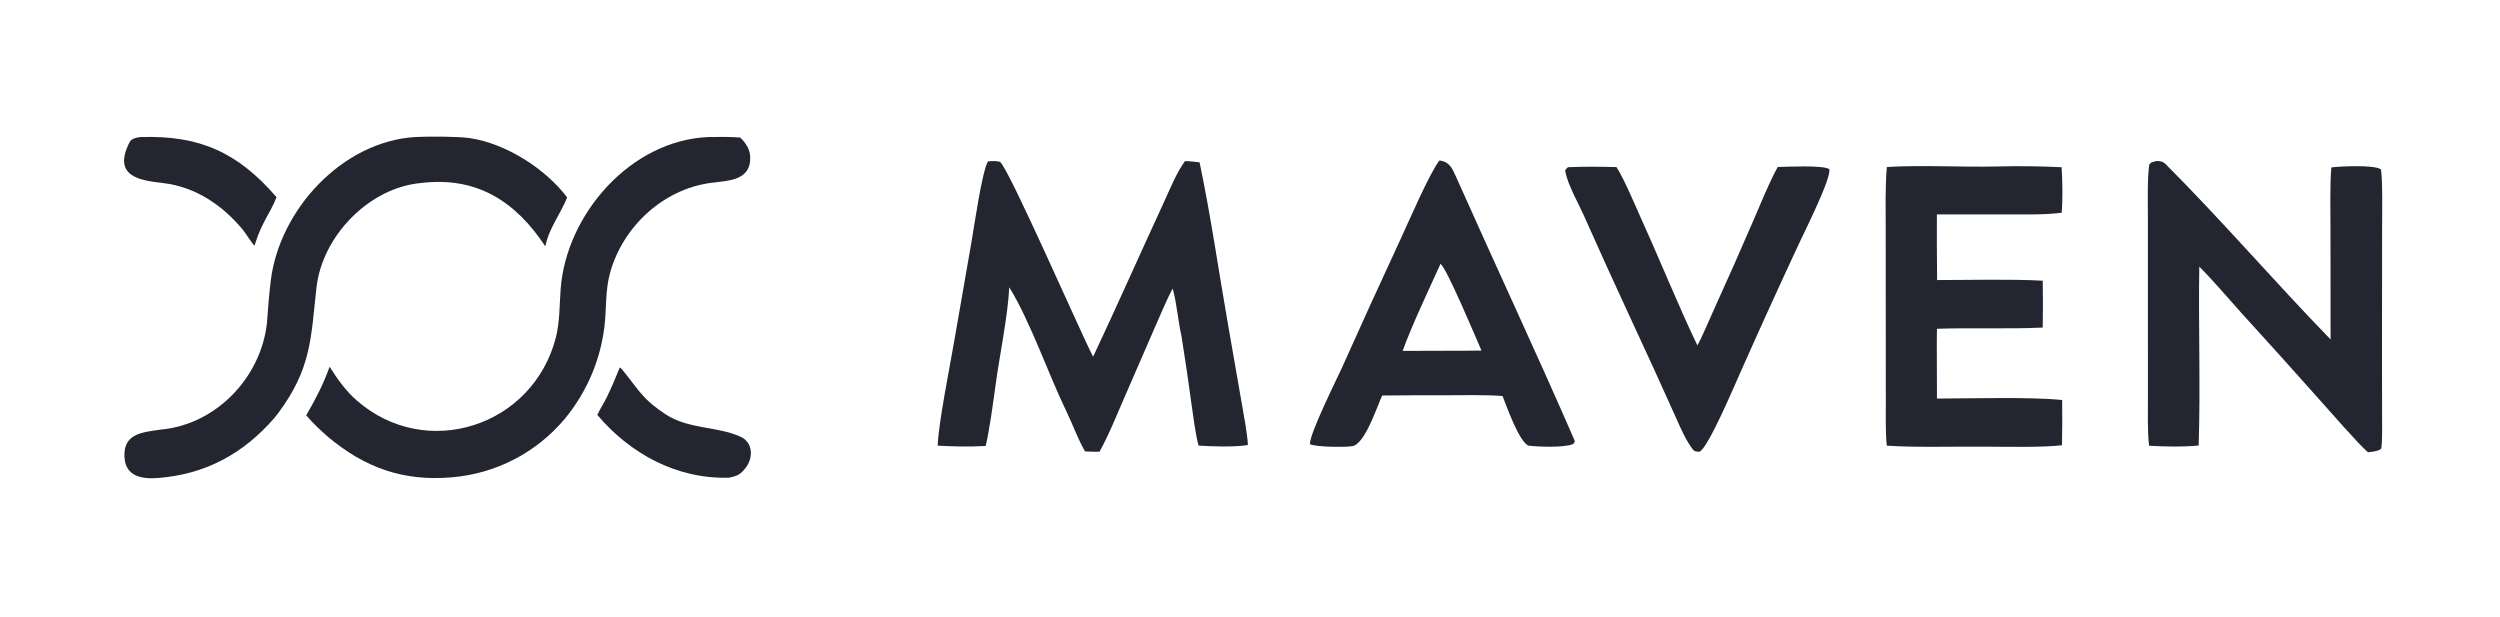
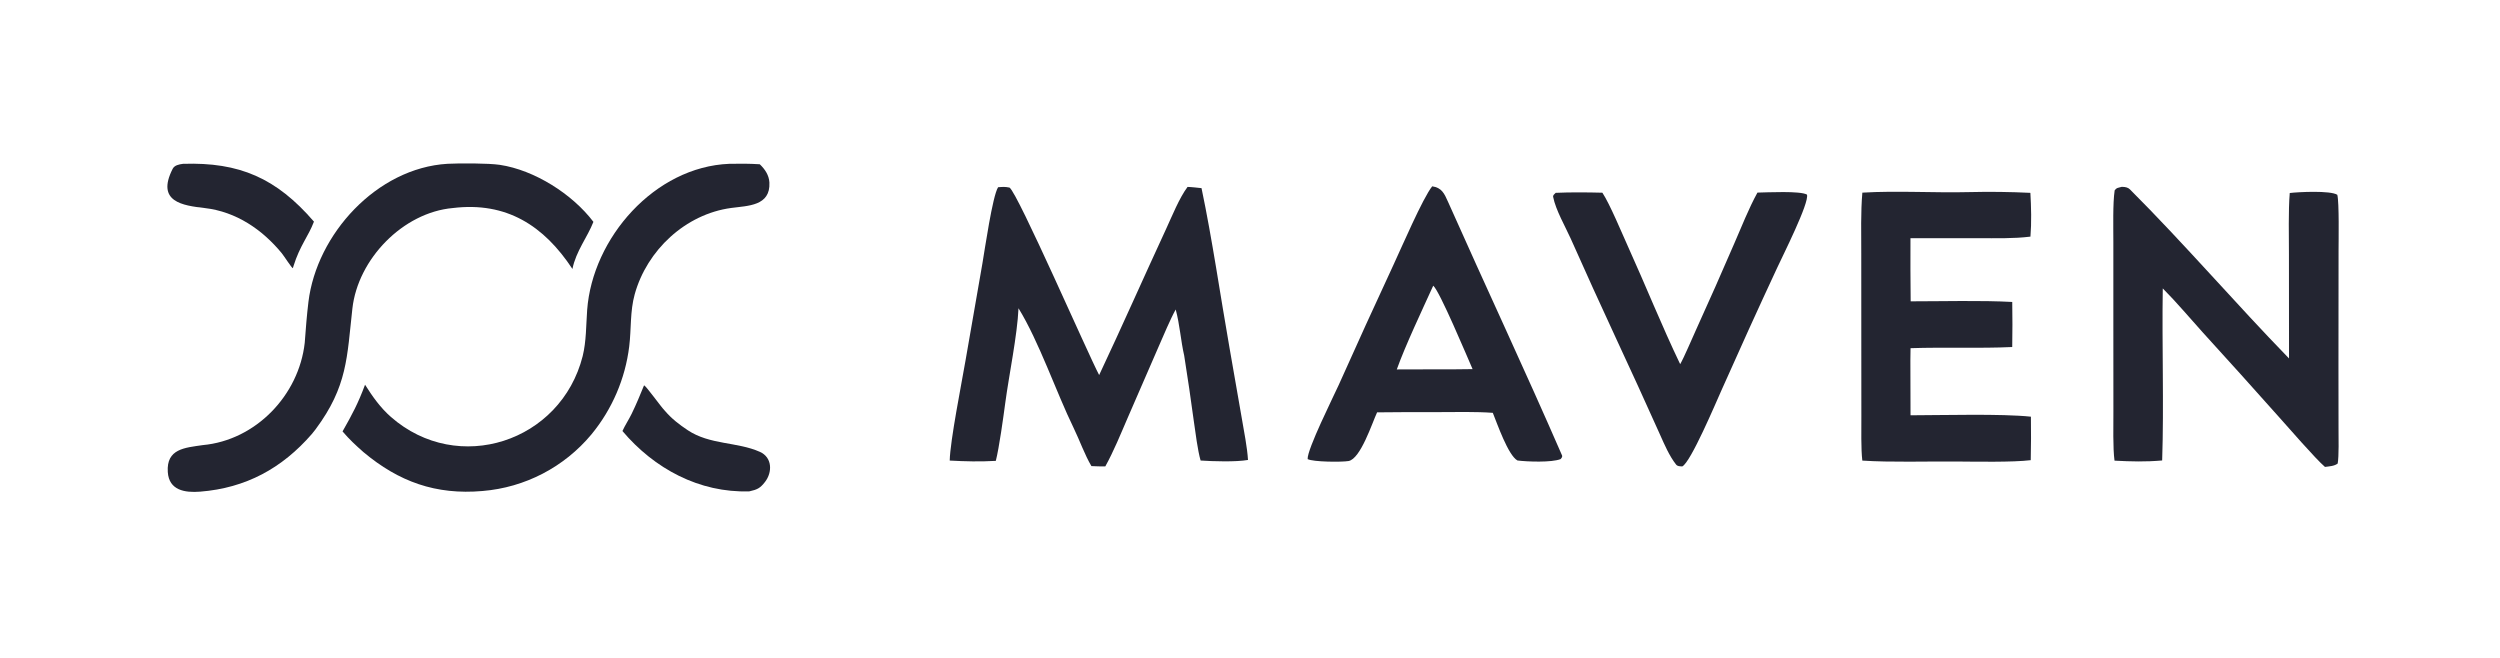
- <svg xmlns="http://www.w3.org/2000/svg" width="150" height="37" viewBox="12.5 12.5 150 37" fill="none">
+ <svg xmlns="http://www.w3.org/2000/svg" width="156" height="41" viewBox="9.5 10.5 156 41" fill="none">
  <path d="M71.781 22.183C72.08 22.162 72.205 22.146 72.497 22.206C73.023 22.576 77.404 32.62 78.087 33.904C79.512 30.88 80.861 27.817 82.266 24.784C82.642 23.973 83.082 22.863 83.603 22.164C83.848 22.167 84.221 22.215 84.475 22.24C85.142 25.416 85.653 28.973 86.22 32.196L86.989 36.606C87.121 37.384 87.33 38.429 87.375 39.201C86.612 39.335 85.186 39.288 84.418 39.237C84.239 38.636 84.09 37.448 83.997 36.8C83.813 35.43 83.612 34.062 83.395 32.696C83.176 31.744 83.127 30.799 82.864 29.812C82.54 30.39 82.078 31.493 81.807 32.109L79.864 36.58C79.436 37.569 78.991 38.67 78.47 39.605C78.217 39.614 77.865 39.592 77.604 39.584C77.191 38.891 76.859 37.953 76.504 37.224C75.4 34.959 74.341 31.824 73.055 29.735C72.98 31.421 72.461 33.903 72.231 35.624C72.104 36.571 71.85 38.428 71.639 39.258C70.644 39.315 69.751 39.293 68.762 39.239C68.793 37.983 69.498 34.456 69.747 33.004L70.804 26.929C70.948 26.092 71.433 22.73 71.781 22.183Z" fill="#232531" />
  <path d="M141.883 22.162C141.904 22.161 141.926 22.161 141.948 22.161C142.117 22.165 142.285 22.195 142.408 22.318C145.807 25.716 148.988 29.424 152.335 32.867L152.33 26.408C152.33 25.236 152.288 23.678 152.38 22.544C152.905 22.48 154.914 22.376 155.348 22.655C155.47 23.136 155.427 25.521 155.426 26.133L155.42 33.33L155.424 37.267C155.424 37.791 155.455 38.95 155.372 39.424C155.167 39.586 154.845 39.6 154.578 39.636C153.989 39.13 152.28 37.161 151.683 36.495C150.12 34.737 148.545 32.989 146.96 31.251C146.142 30.346 145.312 29.353 144.457 28.497C144.4 32.026 144.535 35.735 144.419 39.233C143.362 39.325 142.492 39.299 141.446 39.245C141.339 38.467 141.377 36.997 141.376 36.157L141.373 30.861V25.575C141.374 24.694 141.333 23.195 141.455 22.379C141.58 22.205 141.643 22.233 141.883 22.162Z" fill="#232531" />
  <path d="M98.87 22.126C99.465 22.213 99.624 22.571 99.856 23.092C102.204 28.371 104.668 33.621 106.969 38.912C107.01 39.008 106.934 39.087 106.881 39.148C106.321 39.369 104.794 39.313 104.189 39.234C103.608 38.915 102.921 36.925 102.651 36.261C101.588 36.182 100.327 36.213 99.245 36.216C97.973 36.211 96.702 36.217 95.431 36.231C95.122 36.89 94.402 39.133 93.65 39.268C93.241 39.341 91.439 39.33 91.097 39.148C91.053 38.56 92.698 35.266 93.036 34.522C94.158 32.011 95.299 29.508 96.458 27.014C96.946 25.97 98.284 22.851 98.87 22.126ZM98.933 28.327C98.267 29.797 97.185 32.074 96.66 33.553L99.172 33.546C99.897 33.543 100.667 33.552 101.389 33.533C101.043 32.745 99.329 28.646 98.933 28.327Z" fill="#232531" />
  <path d="M125.711 22.521C127.884 22.389 130.198 22.543 132.389 22.487C133.623 22.456 134.968 22.472 136.196 22.534C136.246 23.399 136.272 24.402 136.2 25.265C135.139 25.397 134.016 25.363 132.943 25.363L128.713 25.362C128.707 26.675 128.711 27.989 128.726 29.303C130.717 29.303 133.112 29.236 135.064 29.342C135.08 30.279 135.08 31.217 135.063 32.154C132.992 32.251 130.826 32.155 128.718 32.227L128.708 32.982L128.717 36.414C130.702 36.411 134.402 36.306 136.229 36.501C136.242 37.406 136.238 38.311 136.218 39.215C135.097 39.352 132.788 39.307 131.554 39.298C129.729 39.285 127.495 39.358 125.709 39.241C125.622 38.519 125.65 37.257 125.649 36.504L125.646 32.011L125.643 26.32C125.643 25.084 125.605 23.744 125.711 22.521Z" fill="#232531" />
  <path d="M55.014 20.722C55.695 20.709 56.231 20.708 56.91 20.75C57.238 21.064 57.484 21.431 57.511 21.887C57.584 23.36 56.168 23.336 55.133 23.476C52.271 23.862 49.871 26.111 49.106 28.861C48.808 29.932 48.898 31.026 48.763 32.119C48.515 34.133 47.698 36.036 46.408 37.604C44.709 39.648 42.257 40.922 39.606 41.139C36.694 41.393 34.384 40.558 32.18 38.712C31.695 38.285 31.293 37.912 30.875 37.42C31.491 36.333 31.842 35.679 32.279 34.507C32.754 35.26 33.24 35.944 33.898 36.521C38.075 40.181 44.505 38.081 45.86 32.719C46.089 31.783 46.069 30.802 46.139 29.842C46.472 25.351 50.347 20.907 55.014 20.722Z" fill="#232531" />
  <path d="M37.425 20.721C38.165 20.681 39.991 20.682 40.685 20.786C42.854 21.11 45.218 22.612 46.529 24.344C46.158 25.299 45.442 26.17 45.22 27.283C43.438 24.58 41.104 23.075 37.761 23.481C34.647 23.757 31.834 26.661 31.489 29.753C31.148 32.801 31.189 34.599 29.193 37.288C29.119 37.389 29.041 37.486 28.96 37.581C27.097 39.727 24.834 40.954 21.989 41.179C21.034 41.255 20.043 41.099 19.97 39.953C19.877 38.502 21.032 38.439 22.15 38.275C25.461 37.973 28.152 35.16 28.515 31.893C28.578 31.035 28.644 30.187 28.747 29.333C29.26 25.119 33.004 20.986 37.425 20.721Z" fill="#232531" />
  <path d="M119.164 22.518C119.768 22.506 121.838 22.4 122.254 22.643C122.419 23.142 120.718 26.504 120.393 27.216C119.211 29.753 118.053 32.301 116.917 34.859C116.572 35.626 115.005 39.346 114.472 39.606C114.322 39.591 114.183 39.609 114.085 39.485C113.666 38.953 113.357 38.231 113.083 37.616C112.177 35.585 111.247 33.569 110.312 31.551C109.362 29.505 108.429 27.45 107.512 25.388C107.181 24.651 106.572 23.596 106.417 22.789C106.395 22.675 106.493 22.618 106.576 22.533C107.508 22.49 108.559 22.501 109.489 22.525C109.957 23.236 110.71 25.053 111.095 25.903C112.191 28.32 113.195 30.834 114.343 33.224C114.594 32.791 115.095 31.598 115.333 31.08C116.149 29.286 116.947 27.484 117.727 25.674C118.192 24.61 118.608 23.535 119.164 22.518Z" fill="#232531" />
  <path d="M49.69 34.542C49.849 34.623 50.722 35.86 50.989 36.134C51.415 36.631 51.874 36.983 52.411 37.342C53.796 38.267 55.498 38.062 56.917 38.696C57.694 39.043 57.705 39.965 57.24 40.568C56.938 40.959 56.765 41.049 56.259 41.161C53.133 41.26 50.325 39.742 48.34 37.396C48.492 37.055 48.743 36.675 48.914 36.324C49.202 35.734 49.443 35.149 49.69 34.542Z" fill="#232531" />
  <path d="M20.919 20.723C24.444 20.608 26.75 21.617 29.091 24.33C28.735 25.265 28.219 25.807 27.814 27.103L27.775 27.235C27.697 27.221 27.227 26.476 27.076 26.293C25.87 24.833 24.249 23.709 22.272 23.482C20.917 23.326 19.221 23.103 20.274 21.035C20.387 20.811 20.669 20.756 20.919 20.723Z" fill="#232531" />
</svg>
